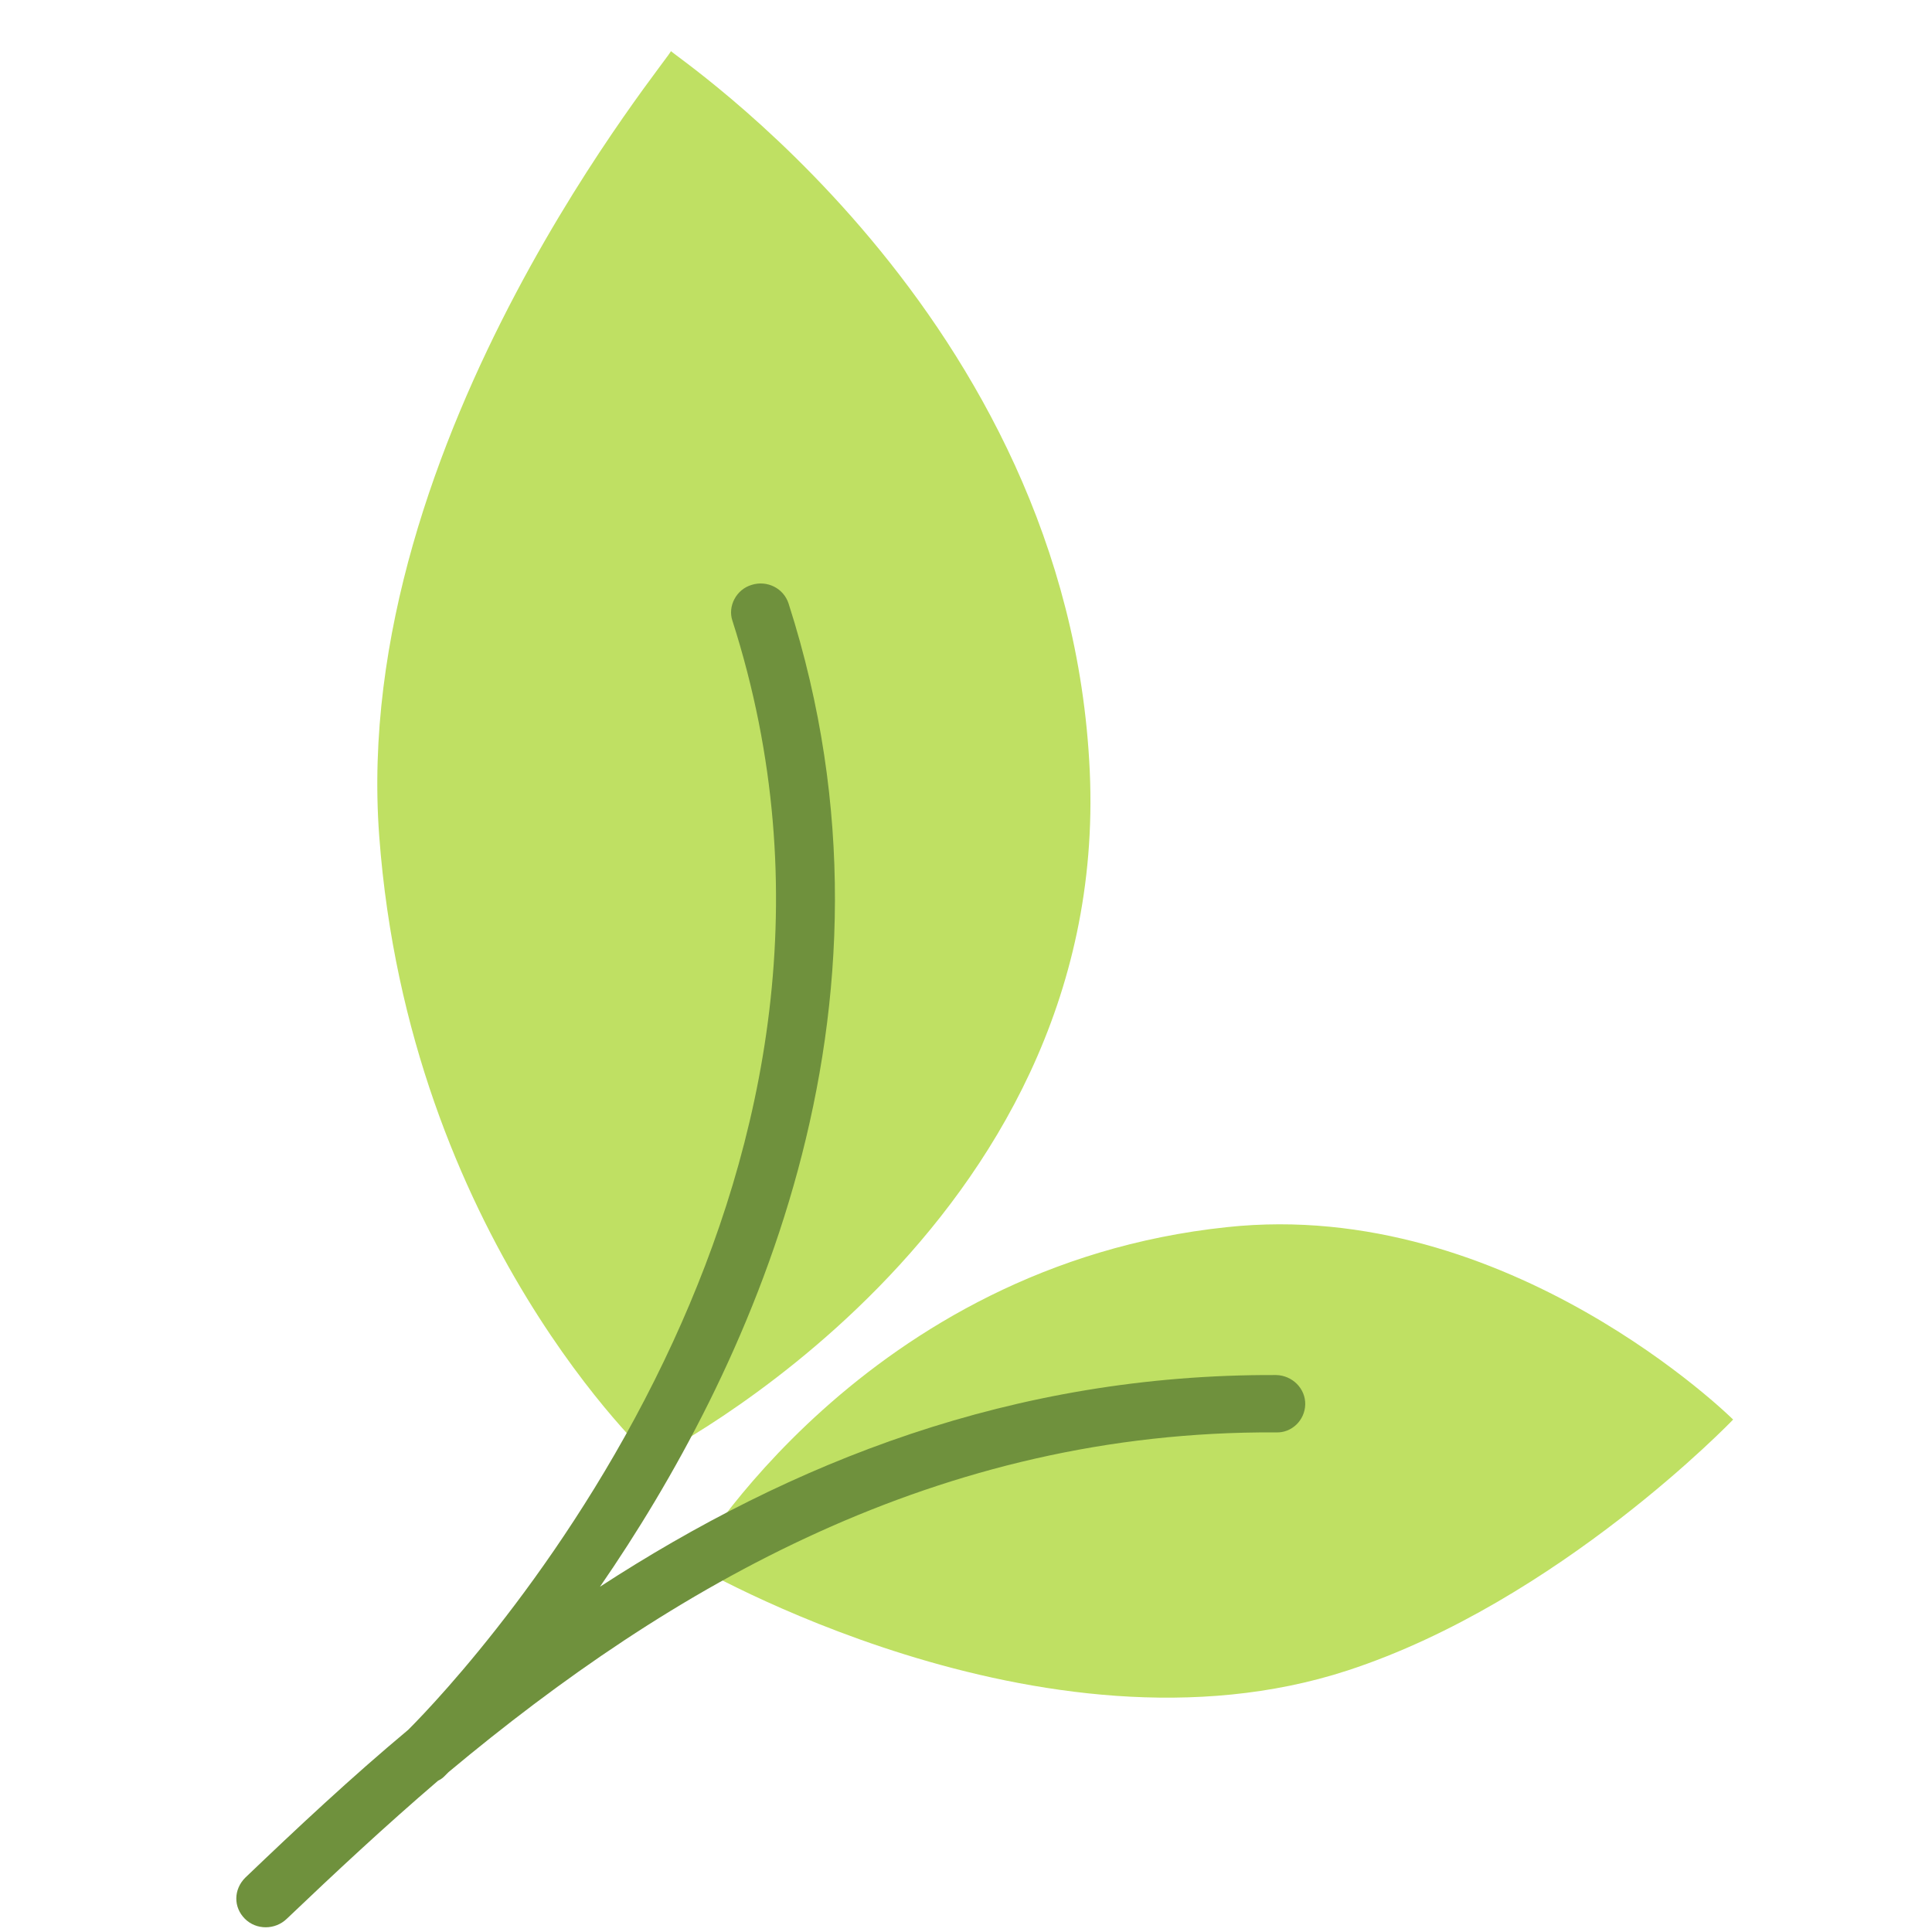
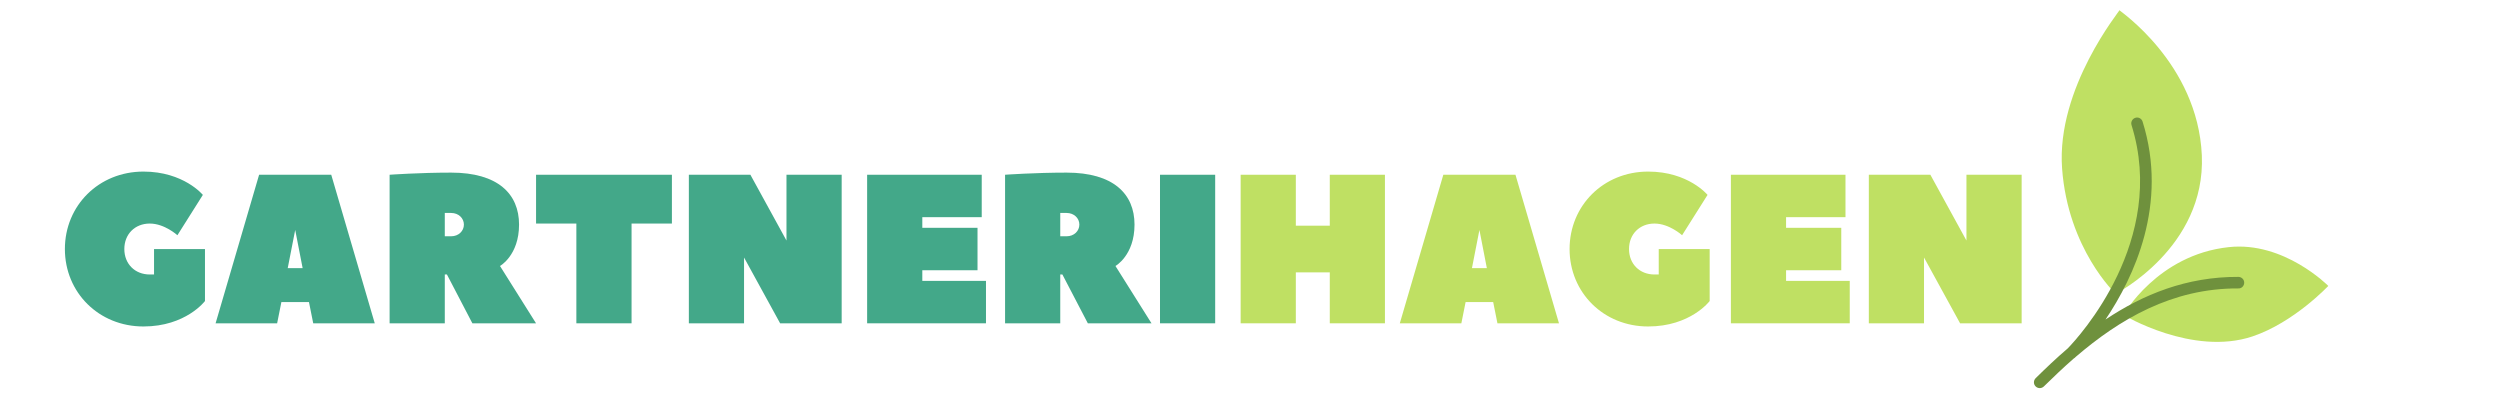
- <svg xmlns="http://www.w3.org/2000/svg" xmlns:xlink="http://www.w3.org/1999/xlink" version="1.1" id="Layer_1" x="0px" y="0px" viewBox="0 0 512 512" style="enable-background:new 0 0 512 512;" xml:space="preserve">
-   <style type="text/css">
- 	.st0{clip-path:url(#SVGID_2_);}
- 	.st1{clip-path:url(#SVGID_4_);}
- 	.st2{clip-path:url(#SVGID_6_);}
- 	.st3{clip-path:url(#SVGID_8_);}
- 	.st4{fill:#BFE063;}
- 	.st5{clip-path:url(#SVGID_10_);}
- 	.st6{clip-path:url(#SVGID_12_);}
- 	.st7{clip-path:url(#SVGID_14_);}
- 	.st8{clip-path:url(#SVGID_16_);}
- 	.st9{fill:#6F913D;}
- </style>
+ <svg xmlns="http://www.w3.org/2000/svg" xmlns:xlink="http://www.w3.org/1999/xlink" width="224.88pt" height="37.5pt" viewBox="0 0 224.88 37.5" version="1.2">
+   <defs>
+     <g>
+       <symbol overflow="visible" id="glyph0-0">
+         <path style="stroke:none;" d="M 8.398 -4.391 C 7.062 -4.391 6.109 -5.344 6.109 -6.68 C 6.109 -8.02 7.062 -8.973 8.398 -8.973 C 9.734 -8.973 10.883 -7.922 10.883 -7.922 L 13.172 -11.551 C 13.172 -11.551 11.453 -13.648 7.828 -13.648 C 3.816 -13.648 0.762 -10.594 0.762 -6.68 C 0.762 -2.77 3.816 0.285 7.828 0.285 C 11.645 0.285 13.363 -2.004 13.363 -2.004 L 13.363 -6.68 L 8.781 -6.68 L 8.781 -4.391 C 8.781 -4.391 8.59 -4.391 8.398 -4.391 Z M 8.398 -4.391 " />
+       </symbol>
+       <symbol overflow="visible" id="glyph0-1">
+         <path style="stroke:none;" d="M 10.594 -13.363 L 4.105 -13.363 L 0.191 0 L 5.727 0 L 6.109 -1.91 L 8.59 -1.91 L 8.973 0 L 14.508 0 C 14.508 0 10.613 -13.285 10.594 -13.363 Z M 6.68 -4.965 L 7.352 -8.398 L 8.02 -4.965 Z M 6.68 -4.965 " />
+       </symbol>
+       <symbol overflow="visible" id="glyph0-2">
+         <path style="stroke:none;" d="M 14.316 0 L 11.074 -5.156 C 11.074 -5.156 12.789 -6.109 12.789 -8.879 C 12.789 -11.645 10.883 -13.555 6.68 -13.555 C 3.816 -13.555 1.145 -13.363 1.145 -13.363 L 1.145 0 L 6.109 0 L 6.109 -4.391 L 6.301 -4.391 L 8.59 0 Z M 6.109 -7.828 L 6.109 -9.926 L 6.68 -9.926 C 7.352 -9.926 7.828 -9.449 7.828 -8.879 C 7.828 -8.305 7.352 -7.828 6.68 -7.828 Z M 6.109 -7.828 " />
+       </symbol>
+       <symbol overflow="visible" id="glyph0-3">
+         <path style="stroke:none;" d="M 0.383 -13.363 L 0.383 -8.973 L 4.008 -8.973 L 4.008 0 L 8.973 0 L 8.973 -8.973 L 12.602 -8.973 L 12.602 -13.363 Z M 0.383 -13.363 " />
+       </symbol>
+       <symbol overflow="visible" id="glyph0-4">
+         <path style="stroke:none;" d="M 9.355 0 L 14.891 0 L 14.891 -13.363 L 9.926 -13.363 L 9.926 -7.445 L 6.68 -13.363 L 1.145 -13.363 L 1.145 0 L 6.109 0 L 6.109 -5.918 Z M 9.355 0 " />
+       </symbol>
+       <symbol overflow="visible" id="glyph0-5">
+         <path style="stroke:none;" d="M 6.109 -4.773 L 11.074 -4.773 L 11.074 -8.59 L 6.109 -8.59 L 6.109 -9.547 L 11.453 -9.547 L 11.453 -13.363 L 1.145 -13.363 L 1.145 0 L 11.836 0 L 11.836 -3.816 L 6.109 -3.816 Z M 6.109 -4.773 " />
+       </symbol>
+       <symbol overflow="visible" id="glyph0-6">
+         <path style="stroke:none;" d="M 6.109 -13.363 L 1.145 -13.363 L 1.145 0 L 6.109 0 Z M 6.109 -13.363 " />
+       </symbol>
+       <symbol overflow="visible" id="glyph0-7">
+         <path style="stroke:none;" d="M 6.109 -13.363 L 1.145 -13.363 L 1.145 0 L 6.109 0 L 6.109 -4.582 L 9.164 -4.582 L 9.164 0 L 14.125 0 L 14.125 -13.363 L 9.164 -13.363 L 9.164 -8.781 L 6.109 -8.781 Z M 6.109 -13.363 " />
+       </symbol>
+     </g>
+     <clipPath id="clip1">
+       <path d="M 185 0 L 210 0 L 210 31 L 185 31 Z M 185 0 " />
+     </clipPath>
+     <clipPath id="clip2">
+       <path d="M 190.785 0.742 L 212.77 22.723 L 191.832 43.66 L 169.852 21.68 Z M 190.785 0.742 " />
+     </clipPath>
+     <clipPath id="clip3">
+       <path d="M 190.785 0.742 L 212.77 22.723 L 191.832 43.66 L 169.852 21.68 Z M 190.785 0.742 " />
+     </clipPath>
+     <clipPath id="clip4">
+       <path d="M 190.785 0.742 L 212.621 22.578 L 191.762 43.438 L 169.926 21.605 Z M 190.785 0.742 " />
+     </clipPath>
+     <clipPath id="clip5">
+       <path d="M 182 10 L 202 10 L 202 35 L 182 35 Z M 182 10 " />
+     </clipPath>
+     <clipPath id="clip6">
+       <path d="M 190.785 0.742 L 212.77 22.723 L 191.832 43.66 L 169.852 21.68 Z M 190.785 0.742 " />
+     </clipPath>
+     <clipPath id="clip7">
+       <path d="M 190.785 0.742 L 212.77 22.723 L 191.832 43.66 L 169.852 21.68 Z M 190.785 0.742 " />
+     </clipPath>
+     <clipPath id="clip8">
+       <path d="M 190.785 0.742 L 212.621 22.578 L 191.762 43.438 L 169.926 21.605 Z M 190.785 0.742 " />
+     </clipPath>
+   </defs>
  <g id="surface1">
-     <g>
-       <defs>
-         <rect id="SVGID_1_" x="93.2" width="374.5" height="453.5" />
-       </defs>
-       <clipPath id="SVGID_2_">
-         <use xlink:href="#SVGID_1_" style="overflow:visible;" />
-       </clipPath>
-       <g class="st0">
-         <g>
-           <defs>
-             <polygon id="SVGID_3_" points="179.9,10.9 509.2,332.4 195.6,638.7 -133.7,317.1      " />
-           </defs>
-           <clipPath id="SVGID_4_">
-             <use xlink:href="#SVGID_3_" style="overflow:visible;" />
-           </clipPath>
-           <g class="st1">
-             <g>
-               <defs>
-                 <polygon id="SVGID_5_" points="179.9,10.9 509.2,332.4 195.6,638.7 -133.7,317.1        " />
-               </defs>
-               <clipPath id="SVGID_6_">
-                 <use xlink:href="#SVGID_5_" style="overflow:visible;" />
-               </clipPath>
-               <g class="st2">
-                 <g>
-                   <defs>
-                     <polygon id="SVGID_7_" points="179.9,10.9 507,330.3 194.5,635.4 -132.6,316.1          " />
-                   </defs>
-                   <clipPath id="SVGID_8_">
-                     <use xlink:href="#SVGID_7_" style="overflow:visible;" />
-                   </clipPath>
-                   <g class="st3">
-                     <path class="st4" d="M172.7,386.6c0,0-64.3-58.9-72.2-165s78.6-208.1,77.3-208.1c-1.3,0,105.5,69.3,111,190.9           C294.3,326.1,172.7,386.6,172.7,386.6z M357.1,442.7c56-18.3,102.2-66.5,102.2-66.5s-59.5-59-134.1-51           c-96.3,10.1-142,89.2-142,89.2S276.2,469.1,357.1,442.7z" />
-                   </g>
-                 </g>
-               </g>
-             </g>
+     <g clip-path="url(#clip1)" clip-rule="nonzero">
+       <g clip-path="url(#clip2)" clip-rule="nonzero">
+         <g clip-path="url(#clip3)" clip-rule="nonzero">
+           <g clip-path="url(#clip4)" clip-rule="nonzero">
+             <path style=" stroke:none;fill-rule:nonzero;fill:rgb(74.899%,87.839%,38.82%);fill-opacity:1;" d="M 190.305 26.426 C 190.305 26.426 186.016 22.402 185.488 15.145 C 184.961 7.887 190.734 0.918 190.648 0.918 C 190.559 0.918 197.691 5.652 198.059 13.969 C 198.422 22.289 190.305 26.426 190.305 26.426 Z M 202.613 30.262 C 206.352 29.008 209.434 25.719 209.434 25.719 C 209.434 25.719 205.461 21.688 200.48 22.23 C 194.051 22.918 191.004 28.328 191.004 28.328 C 191.004 28.328 197.211 32.066 202.613 30.262 Z M 202.613 30.262 " />
          </g>
        </g>
      </g>
    </g>
-     <g>
-       <defs>
-         <rect id="SVGID_9_" x="48.3" y="146.3" width="299.6" height="365.7" />
-       </defs>
-       <clipPath id="SVGID_10_">
-         <use xlink:href="#SVGID_9_" style="overflow:visible;" />
-       </clipPath>
-       <g class="st5">
-         <g>
-           <defs>
-             <polygon id="SVGID_11_" points="179.9,10.9 509.2,332.4 195.6,638.7 -133.7,317.1      " />
-           </defs>
-           <clipPath id="SVGID_12_">
-             <use xlink:href="#SVGID_11_" style="overflow:visible;" />
-           </clipPath>
-           <g class="st6">
-             <g>
-               <defs>
-                 <polygon id="SVGID_13_" points="179.9,10.9 509.2,332.4 195.6,638.7 -133.7,317.1        " />
-               </defs>
-               <clipPath id="SVGID_14_">
-                 <use xlink:href="#SVGID_13_" style="overflow:visible;" />
-               </clipPath>
-               <g class="st7">
-                 <g>
-                   <defs>
-                     <polygon id="SVGID_15_" points="179.9,10.9 507,330.3 194.5,635.4 -132.6,316.1          " />
-                   </defs>
-                   <clipPath id="SVGID_16_">
-                     <use xlink:href="#SVGID_15_" style="overflow:visible;" />
-                   </clipPath>
-                   <g class="st8">
-                     <path class="st9" d="M178.4,355.5c-26,56.6-62.4,95.1-70.2,102.9C93,471.1,78.7,484.5,65,497.6c-3.1,3.1-3.2,7.8-0.1,10.9           c3,3,8,3,11.1,0c12.9-12.3,26.1-24.6,40.1-36.6c0.6-0.3,1.1-0.6,1.6-1.1l1.2-1.2c58.8-49.1,129.7-90.5,219.2-90           c4.2,0.2,7.7-3.2,7.8-7.4s-3.4-7.7-7.7-7.8c-69.9-0.3-128.6,23.2-179.2,56.1c38.4-55.7,84.8-151.9,50-260.5           c-1.3-4.1-5.7-6.3-9.8-5c-4.1,1.2-6.4,5.7-5.1,9.5C217.3,236.9,202.2,303.8,178.4,355.5" />
-                   </g>
-                 </g>
-               </g>
-             </g>
+     <g clip-path="url(#clip5)" clip-rule="nonzero">
+       <g clip-path="url(#clip6)" clip-rule="nonzero">
+         <g clip-path="url(#clip7)" clip-rule="nonzero">
+           <g clip-path="url(#clip8)" clip-rule="nonzero">
+             <path style=" stroke:none;fill-rule:nonzero;fill:rgb(43.529%,56.859%,23.92%);fill-opacity:1;" d="M 201.871 25.438 C 201.879 25.148 201.645 24.914 201.355 24.906 C 196.688 24.883 192.77 26.492 189.395 28.742 C 191.957 24.934 195.059 18.359 192.73 10.938 C 192.641 10.656 192.348 10.508 192.078 10.598 C 191.805 10.68 191.648 10.984 191.734 11.25 C 194.98 21.617 186.992 30.316 186 31.336 C 184.98 32.207 184.027 33.117 183.113 34.016 C 182.906 34.227 182.902 34.551 183.109 34.758 C 183.312 34.961 183.645 34.965 183.852 34.758 C 184.711 33.914 185.594 33.074 186.531 32.254 C 186.57 32.234 186.605 32.211 186.637 32.18 L 186.719 32.098 C 190.641 28.738 195.375 25.91 201.352 25.945 C 201.633 25.957 201.863 25.727 201.871 25.438 Z M 201.871 25.438 " />
          </g>
        </g>
      </g>
    </g>
+     <g style="fill:rgb(26.27%,65.88%,53.729%);fill-opacity:1;">
+       <use xlink:href="#glyph0-0" x="5.075" y="29.082" />
+     </g>
+     <g style="fill:rgb(26.27%,65.88%,53.729%);fill-opacity:1;">
+       <use xlink:href="#glyph0-1" x="19.202" y="29.082" />
+     </g>
+     <g style="fill:rgb(26.27%,65.88%,53.729%);fill-opacity:1;">
+       <use xlink:href="#glyph0-2" x="33.901" y="29.082" />
+     </g>
+     <g style="fill:rgb(26.27%,65.88%,53.729%);fill-opacity:1;">
+       <use xlink:href="#glyph0-3" x="47.837" y="29.082" />
+     </g>
+     <g style="fill:rgb(26.27%,65.88%,53.729%);fill-opacity:1;">
+       <use xlink:href="#glyph0-4" x="60.819" y="29.082" />
+     </g>
+     <g style="fill:rgb(26.27%,65.88%,53.729%);fill-opacity:1;">
+       <use xlink:href="#glyph0-5" x="76.855" y="29.082" />
+     </g>
+     <g style="fill:rgb(26.27%,65.88%,53.729%);fill-opacity:1;">
+       <use xlink:href="#glyph0-2" x="89.263" y="29.082" />
+     </g>
+     <g style="fill:rgb(26.27%,65.88%,53.729%);fill-opacity:1;">
+       <use xlink:href="#glyph0-6" x="103.199" y="29.082" />
+     </g>
+     <g style="fill:rgb(74.899%,87.839%,38.82%);fill-opacity:1;">
+       <use xlink:href="#glyph0-7" x="110.453" y="29.082" />
+     </g>
+     <g style="fill:rgb(74.899%,87.839%,38.82%);fill-opacity:1;">
+       <use xlink:href="#glyph0-1" x="125.725" y="29.082" />
+     </g>
+     <g style="fill:rgb(74.899%,87.839%,38.82%);fill-opacity:1;">
+       <use xlink:href="#glyph0-0" x="140.425" y="29.082" />
+     </g>
+     <g style="fill:rgb(74.899%,87.839%,38.82%);fill-opacity:1;">
+       <use xlink:href="#glyph0-5" x="154.552" y="29.082" />
+     </g>
+     <g style="fill:rgb(74.899%,87.839%,38.82%);fill-opacity:1;">
+       <use xlink:href="#glyph0-4" x="166.96" y="29.082" />
+     </g>
  </g>
</svg>
